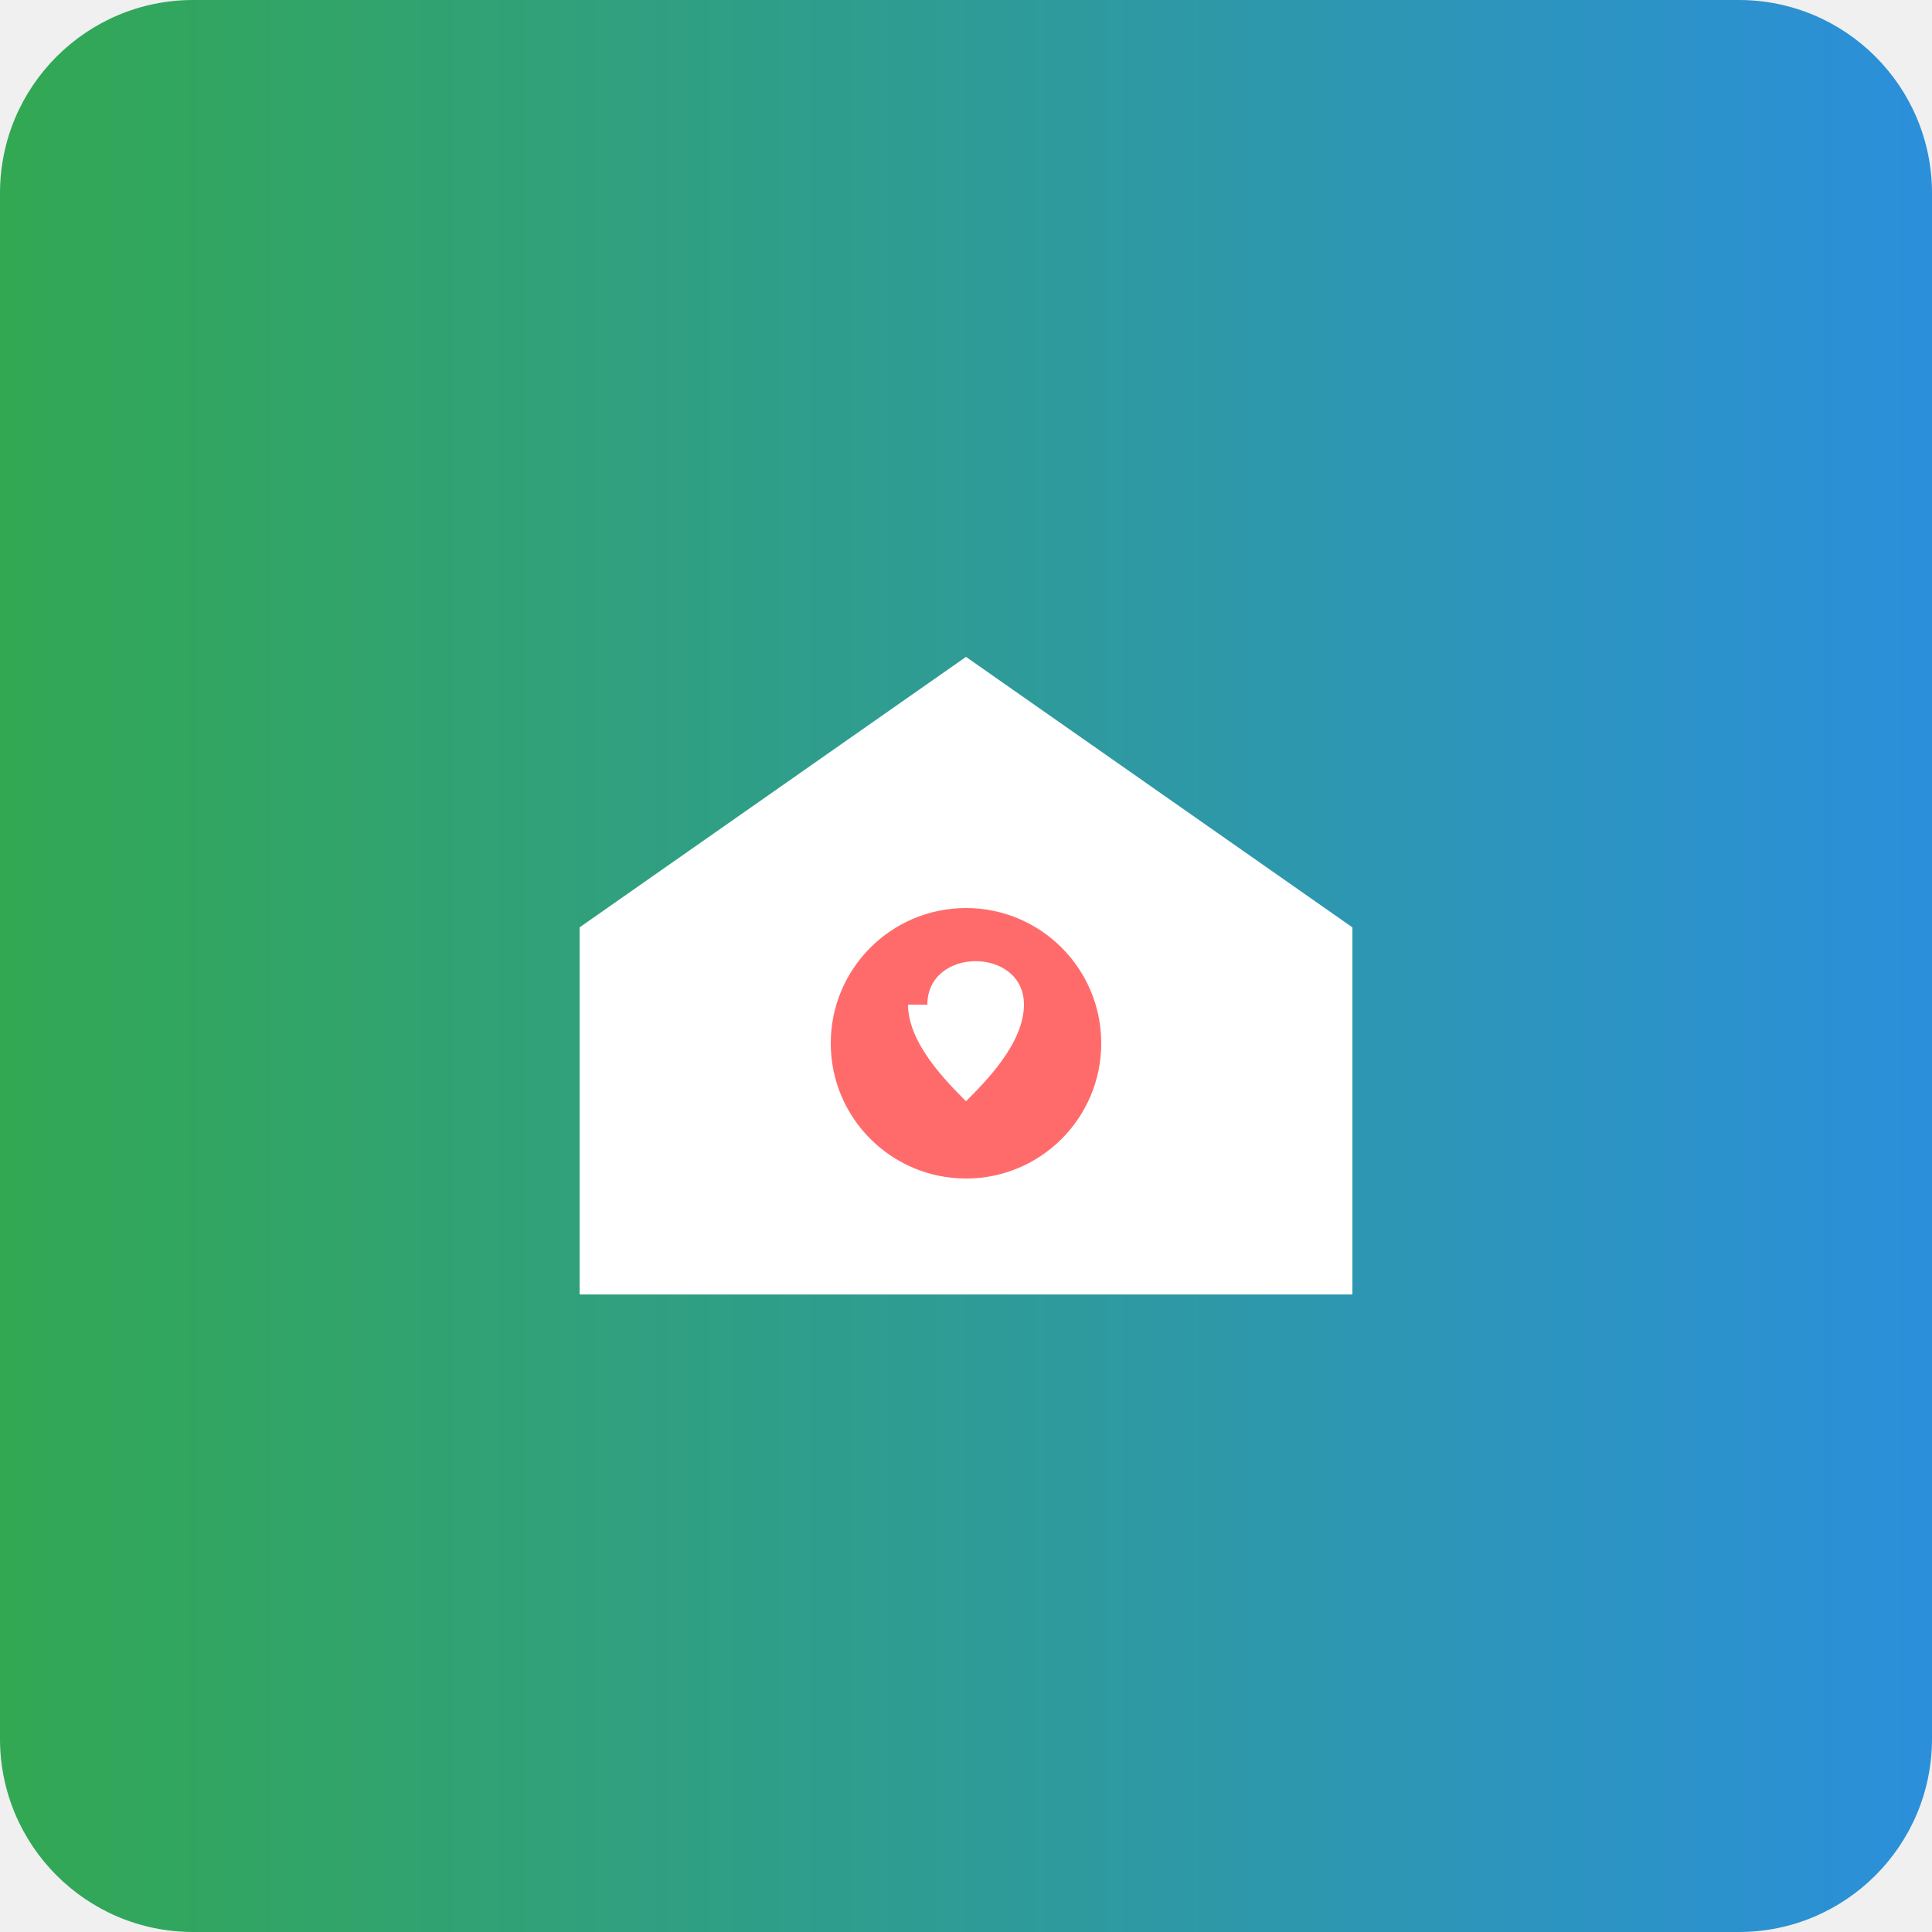
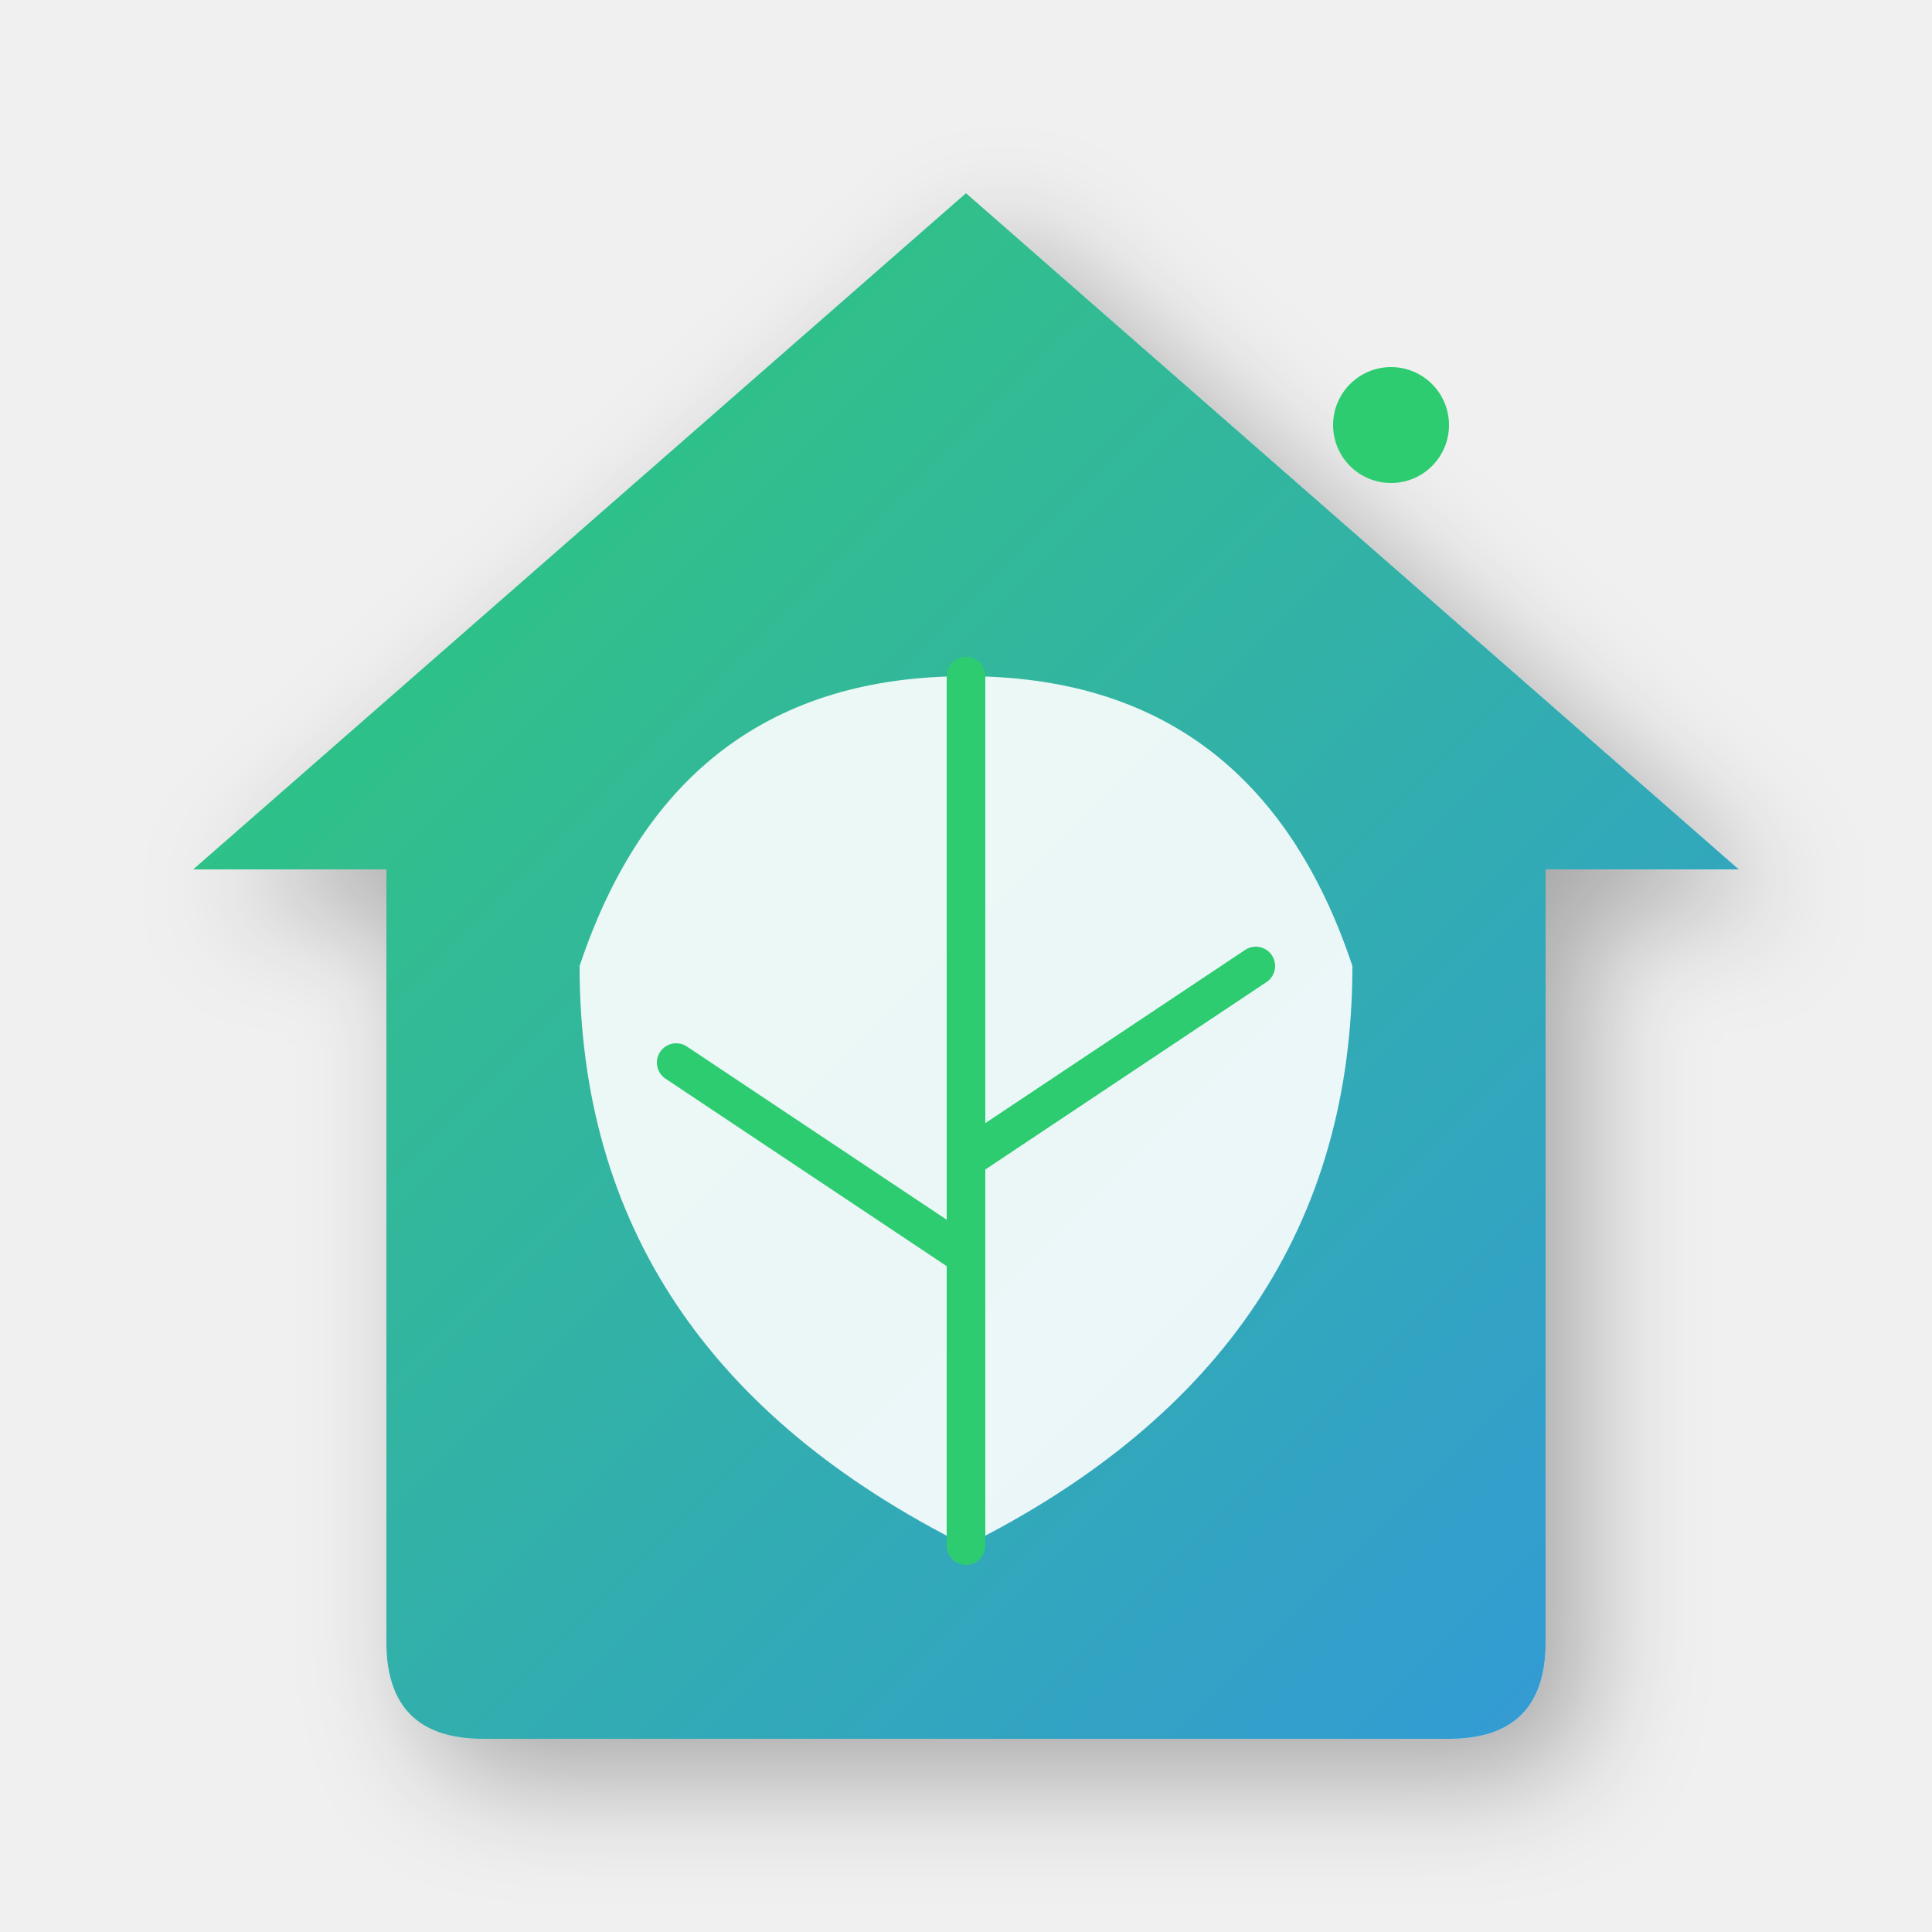
- <svg xmlns="http://www.w3.org/2000/svg" width="200" height="200" viewBox="0 0 200 200" fill="none">
+ <svg xmlns="http://www.w3.org/2000/svg" viewBox="0 0 100 100">
  <defs>
-     <linearGradient id="g1" x1="0" x2="1">
-       <stop offset="0%" stop-color="#32a852" />
-       <stop offset="100%" stop-color="#2b8fdb" />
+     <linearGradient id="logoGradient" x1="0%" y1="0%" x2="100%" y2="100%">
+       <stop offset="0%" stop-color="#2ecc71" />
+       <stop offset="100%" stop-color="#3498db" />
    </linearGradient>
+     <filter id="dropshadow" height="130%">
+       <feGaussianBlur in="SourceAlpha" stdDeviation="3" />
+       <feOffset dx="2" dy="2" result="offsetblur" />
+       <feComponentTransfer>
+         <feFuncA type="linear" slope="0.3" />
+       </feComponentTransfer>
+       <feMerge>
+         <feMergeNode />
+         <feMergeNode in="SourceGraphic" />
+       </feMerge>
+     </filter>
  </defs>
-   <rect width="200" height="200" rx="20" fill="url(#g1)" />
-   <g transform="translate(40,48)">
-     <path d="M20 48 L60 20 L100 48 V86 H20 Z" fill="#fff" />
-     <circle cx="60" cy="60" r="14" fill="#ff6b6b" />
-     <path d="M52 56 C52 50 62 50 62 56 C62 60 58 64 56 66 C54 64 50 60 50 56 Z" fill="#fff" transform="translate(4,0)" />
-   </g>
+   <path d="M50 10 L90 45 L80 45 L80 85 Q80 90 75 90 L25 90 Q20 90 20 85 L20 45 L10 45 Z" fill="url(#logoGradient)" filter="url(#dropshadow)" />
+   <path d="M50 35 Q65 35 70 50 Q70 70 50 80 Q30 70 30 50 Q35 35 50 35" fill="#ffffff" opacity="0.9" />
+   <path d="M50 35 Q50 60 50 80" stroke="#2ecc71" stroke-width="2" stroke-linecap="round" />
+   <path d="M50 60 L65 50" stroke="#2ecc71" stroke-width="2" stroke-linecap="round" />
+   <path d="M50 65 L35 55" stroke="#2ecc71" stroke-width="2" stroke-linecap="round" />
+   <path d="M70 25 L70 35" stroke="url(#logoGradient)" stroke-width="4" stroke-linecap="round" />
+   <circle cx="72" cy="22" r="3" fill="#2ecc71" />
</svg>
